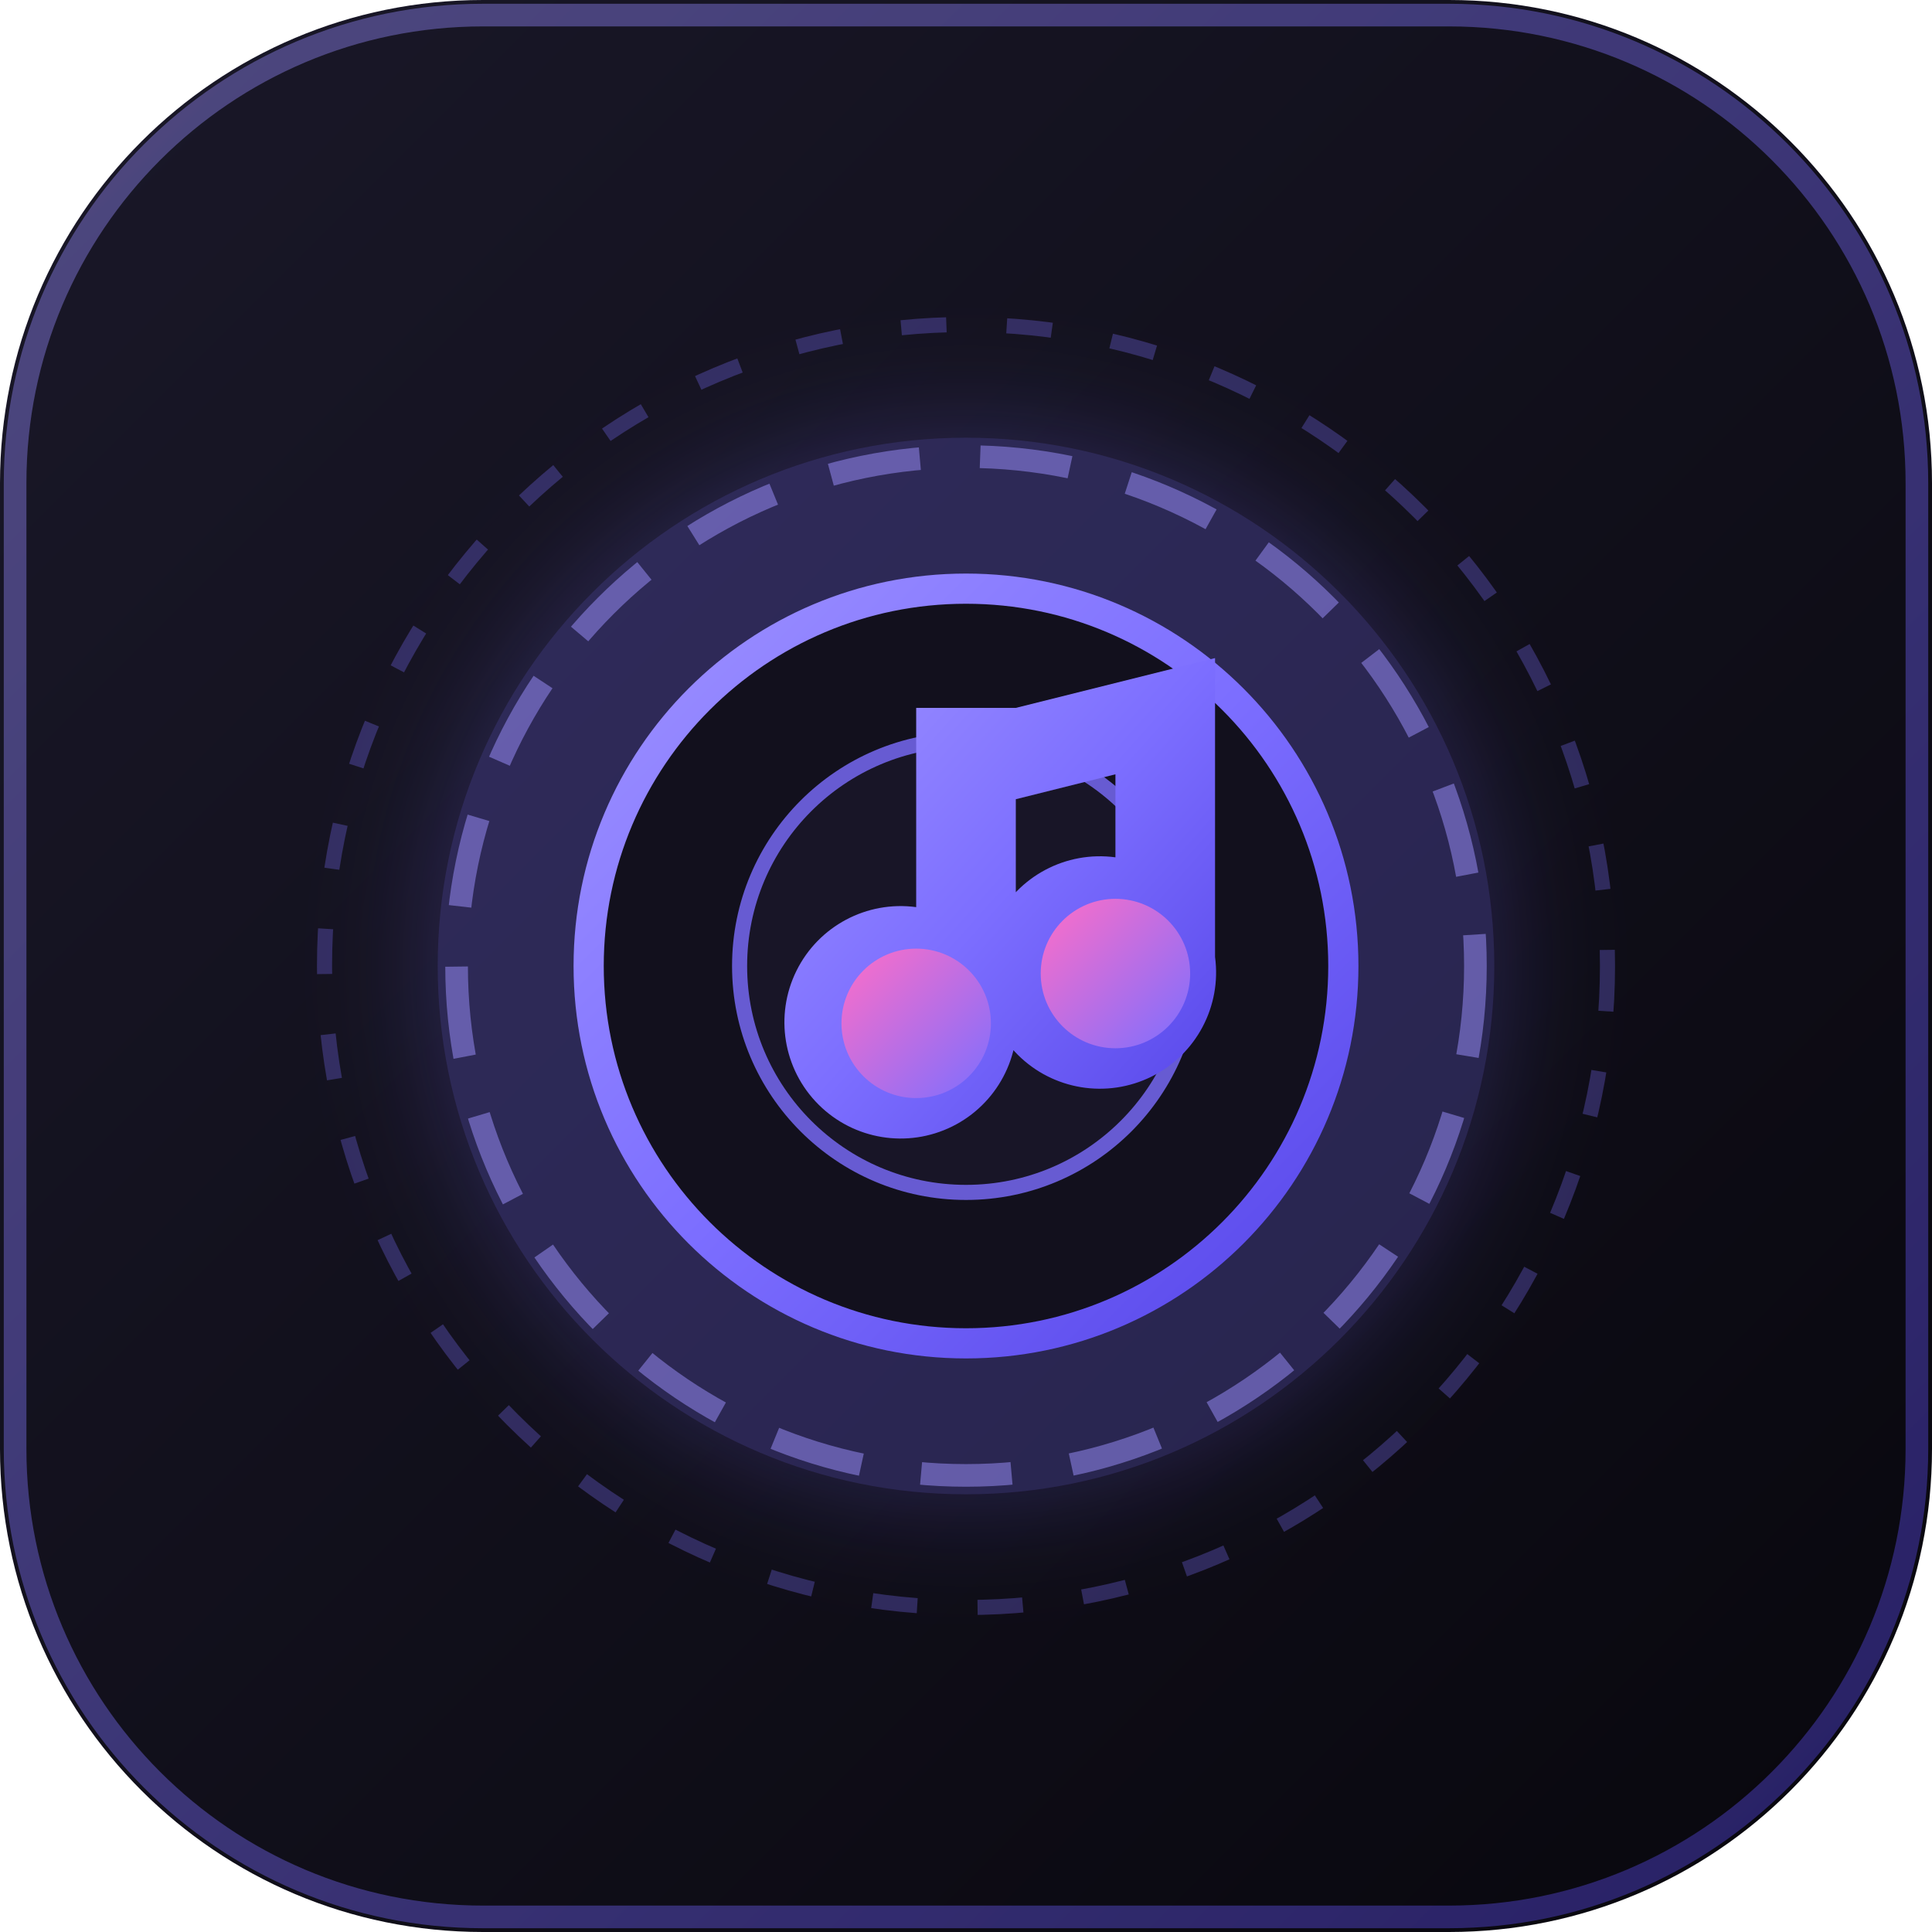
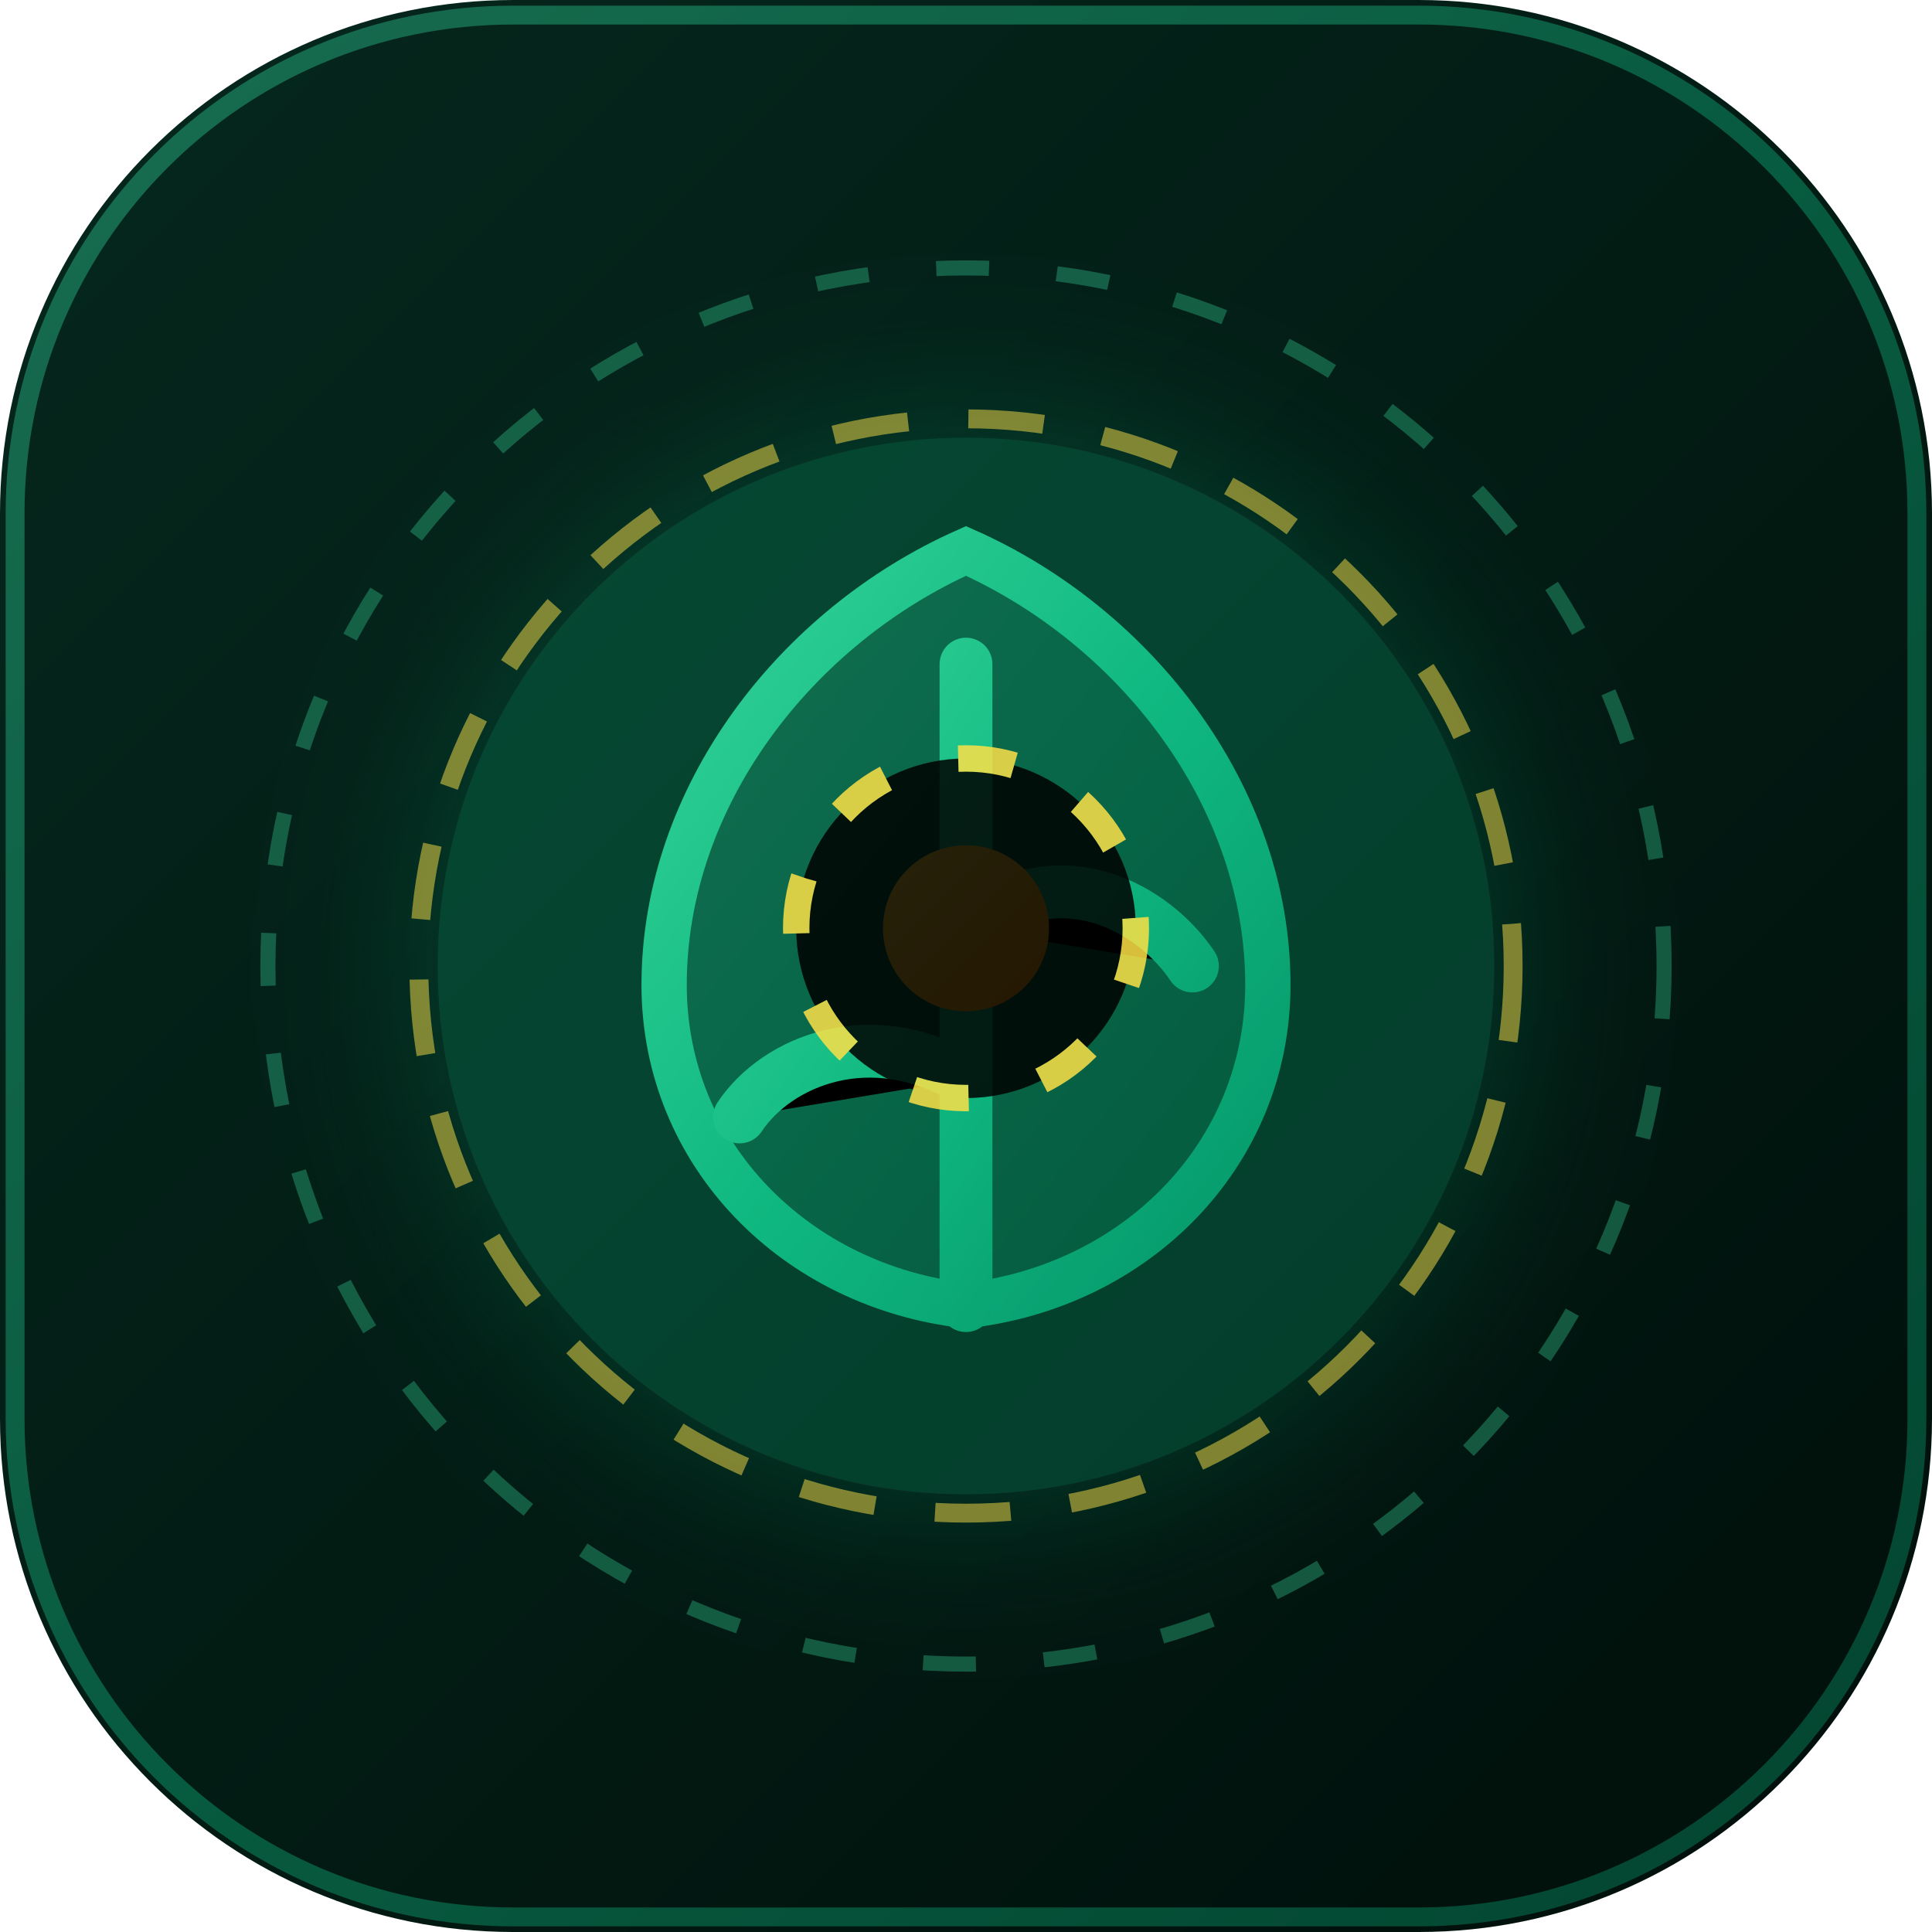
<svg xmlns="http://www.w3.org/2000/svg" viewBox="0 0 512 512" width="512" height="512">
  <defs>
-     <linearGradient id="bgGrad" x1="0%" y1="0%" x2="100%" y2="100%">
-       <stop offset="0%" stop-color="#1A1829" />
-       <stop offset="100%" stop-color="#08070D" />
+     <linearGradient id="natureBg" x1="0%" y1="0%" x2="100%" y2="100%">
+       <stop offset="0%" stop-color="#06281E" />
+       <stop offset="50%" stop-color="#021C14" />
+       <stop offset="100%" stop-color="#010E0A" />
    </linearGradient>
-     <linearGradient id="purpleGrad" x1="0%" y1="0%" x2="100%" y2="100%">
-       <stop offset="0%" stop-color="#9E92FF" />
-       <stop offset="50%" stop-color="#7C6EFF" />
-       <stop offset="100%" stop-color="#5544E8" />
+     <linearGradient id="emeraldGrad" x1="0%" y1="0%" x2="100%" y2="100%">
+       <stop offset="0%" stop-color="#34D399" />
+       <stop offset="50%" stop-color="#10B981" />
+       <stop offset="100%" stop-color="#059669" />
    </linearGradient>
-     <linearGradient id="accentGrad" x1="0%" y1="0%" x2="100%" y2="100%">
-       <stop offset="0%" stop-color="#FF6EC7" />
-       <stop offset="100%" stop-color="#7C6EFF" />
+     <linearGradient id="goldGrad" x1="0%" y1="0%" x2="100%" y2="100%">
+       <stop offset="0%" stop-color="#FDE047" />
+       <stop offset="100%" stop-color="#F59E0B" />
    </linearGradient>
-     <filter id="glow" x="-20%" y="-20%" width="140%" height="140%">
-       <feGaussianBlur stdDeviation="16" result="blur" />
+     <filter id="natureGlow" x="-20%" y="-20%" width="140%" height="140%">
+       <feGaussianBlur stdDeviation="24" result="blur" />
      <feComposite in="SourceGraphic" in2="blur" operator="over" />
    </filter>
  </defs>
-   <rect width="512" height="512" rx="128" fill="url(#bgGrad)" />
-   <rect width="504" height="504" x="4" y="4" rx="124" fill="none" stroke="url(#purpleGrad)" stroke-width="6" opacity="0.4" />
-   <circle cx="256" cy="256" r="140" fill="#7C6EFF" opacity="0.25" filter="url(#glow)" />
-   <circle cx="256" cy="256" r="170" fill="none" stroke="#7C6EFF" stroke-width="4" stroke-dasharray="12 16" opacity="0.3" />
-   <circle cx="256" cy="256" r="135" fill="none" stroke="#9E92FF" stroke-width="6" stroke-dasharray="24 16" opacity="0.5" />
-   <circle cx="256" cy="256" r="100" fill="#12101D" stroke="url(#purpleGrad)" stroke-width="8" />
-   <circle cx="256" cy="256" r="60" fill="#191629" stroke="#7C6EFF" stroke-width="4" opacity="0.8" />
-   <g fill="url(#purpleGrad)" transform="translate(190, 170) scale(1.1)">
-     <path d="M72 16 L120 4 L120 76 A28 28 0 1 1 96 52 L96 32 L72 38 L72 88 A28 28 0 1 1 48 64 L48 16 Z" />
-     <circle cx="48" cy="92" r="18" fill="url(#accentGrad)" />
-     <circle cx="96" cy="80" r="18" fill="url(#accentGrad)" />
+   <rect width="512" height="512" rx="136" fill="url(#natureBg)" />
+   <rect width="504" height="504" x="4" y="4" rx="132" fill="none" stroke="url(#emeraldGrad)" stroke-width="5" opacity="0.4" />
+   <circle cx="256" cy="256" r="140" fill="#10B981" opacity="0.25" filter="url(#natureGlow)" />
+   <circle cx="256" cy="256" r="185" fill="none" stroke="#34D399" stroke-width="4" stroke-dasharray="14 18" opacity="0.35" />
+   <circle cx="256" cy="256" r="145" fill="none" stroke="#FDE047" stroke-width="5" stroke-dasharray="20 16" opacity="0.5" />
+   <g transform="translate(136, 126) scale(10)">
+     <path d="M12 2C7.5 4 4 8.5 4 13.5C4 18 7.5 21.5 12 22C16.5 21.5 20 18 20 13.5C20 8.5 16.5 4 12 2Z" fill="url(#emeraldGrad)" fill-opacity="0.3" stroke="url(#emeraldGrad)" stroke-width="1.2" />
+     <path d="M12 22V5M12 12C14.5 10 17 11.5 18 13M12 16C9.5 14.5 7 15.5 6 17" stroke="url(#emeraldGrad)" stroke-width="1.4" stroke-linecap="round" stroke-linejoin="round" />
+     <circle cx="12" cy="12" r="2.2" fill="url(#goldGrad)" />
+     <circle cx="12" cy="12" r="4.5" stroke="#FDE047" stroke-width="0.7" stroke-dasharray="1.5 2" opacity="0.85" />
  </g>
</svg>
